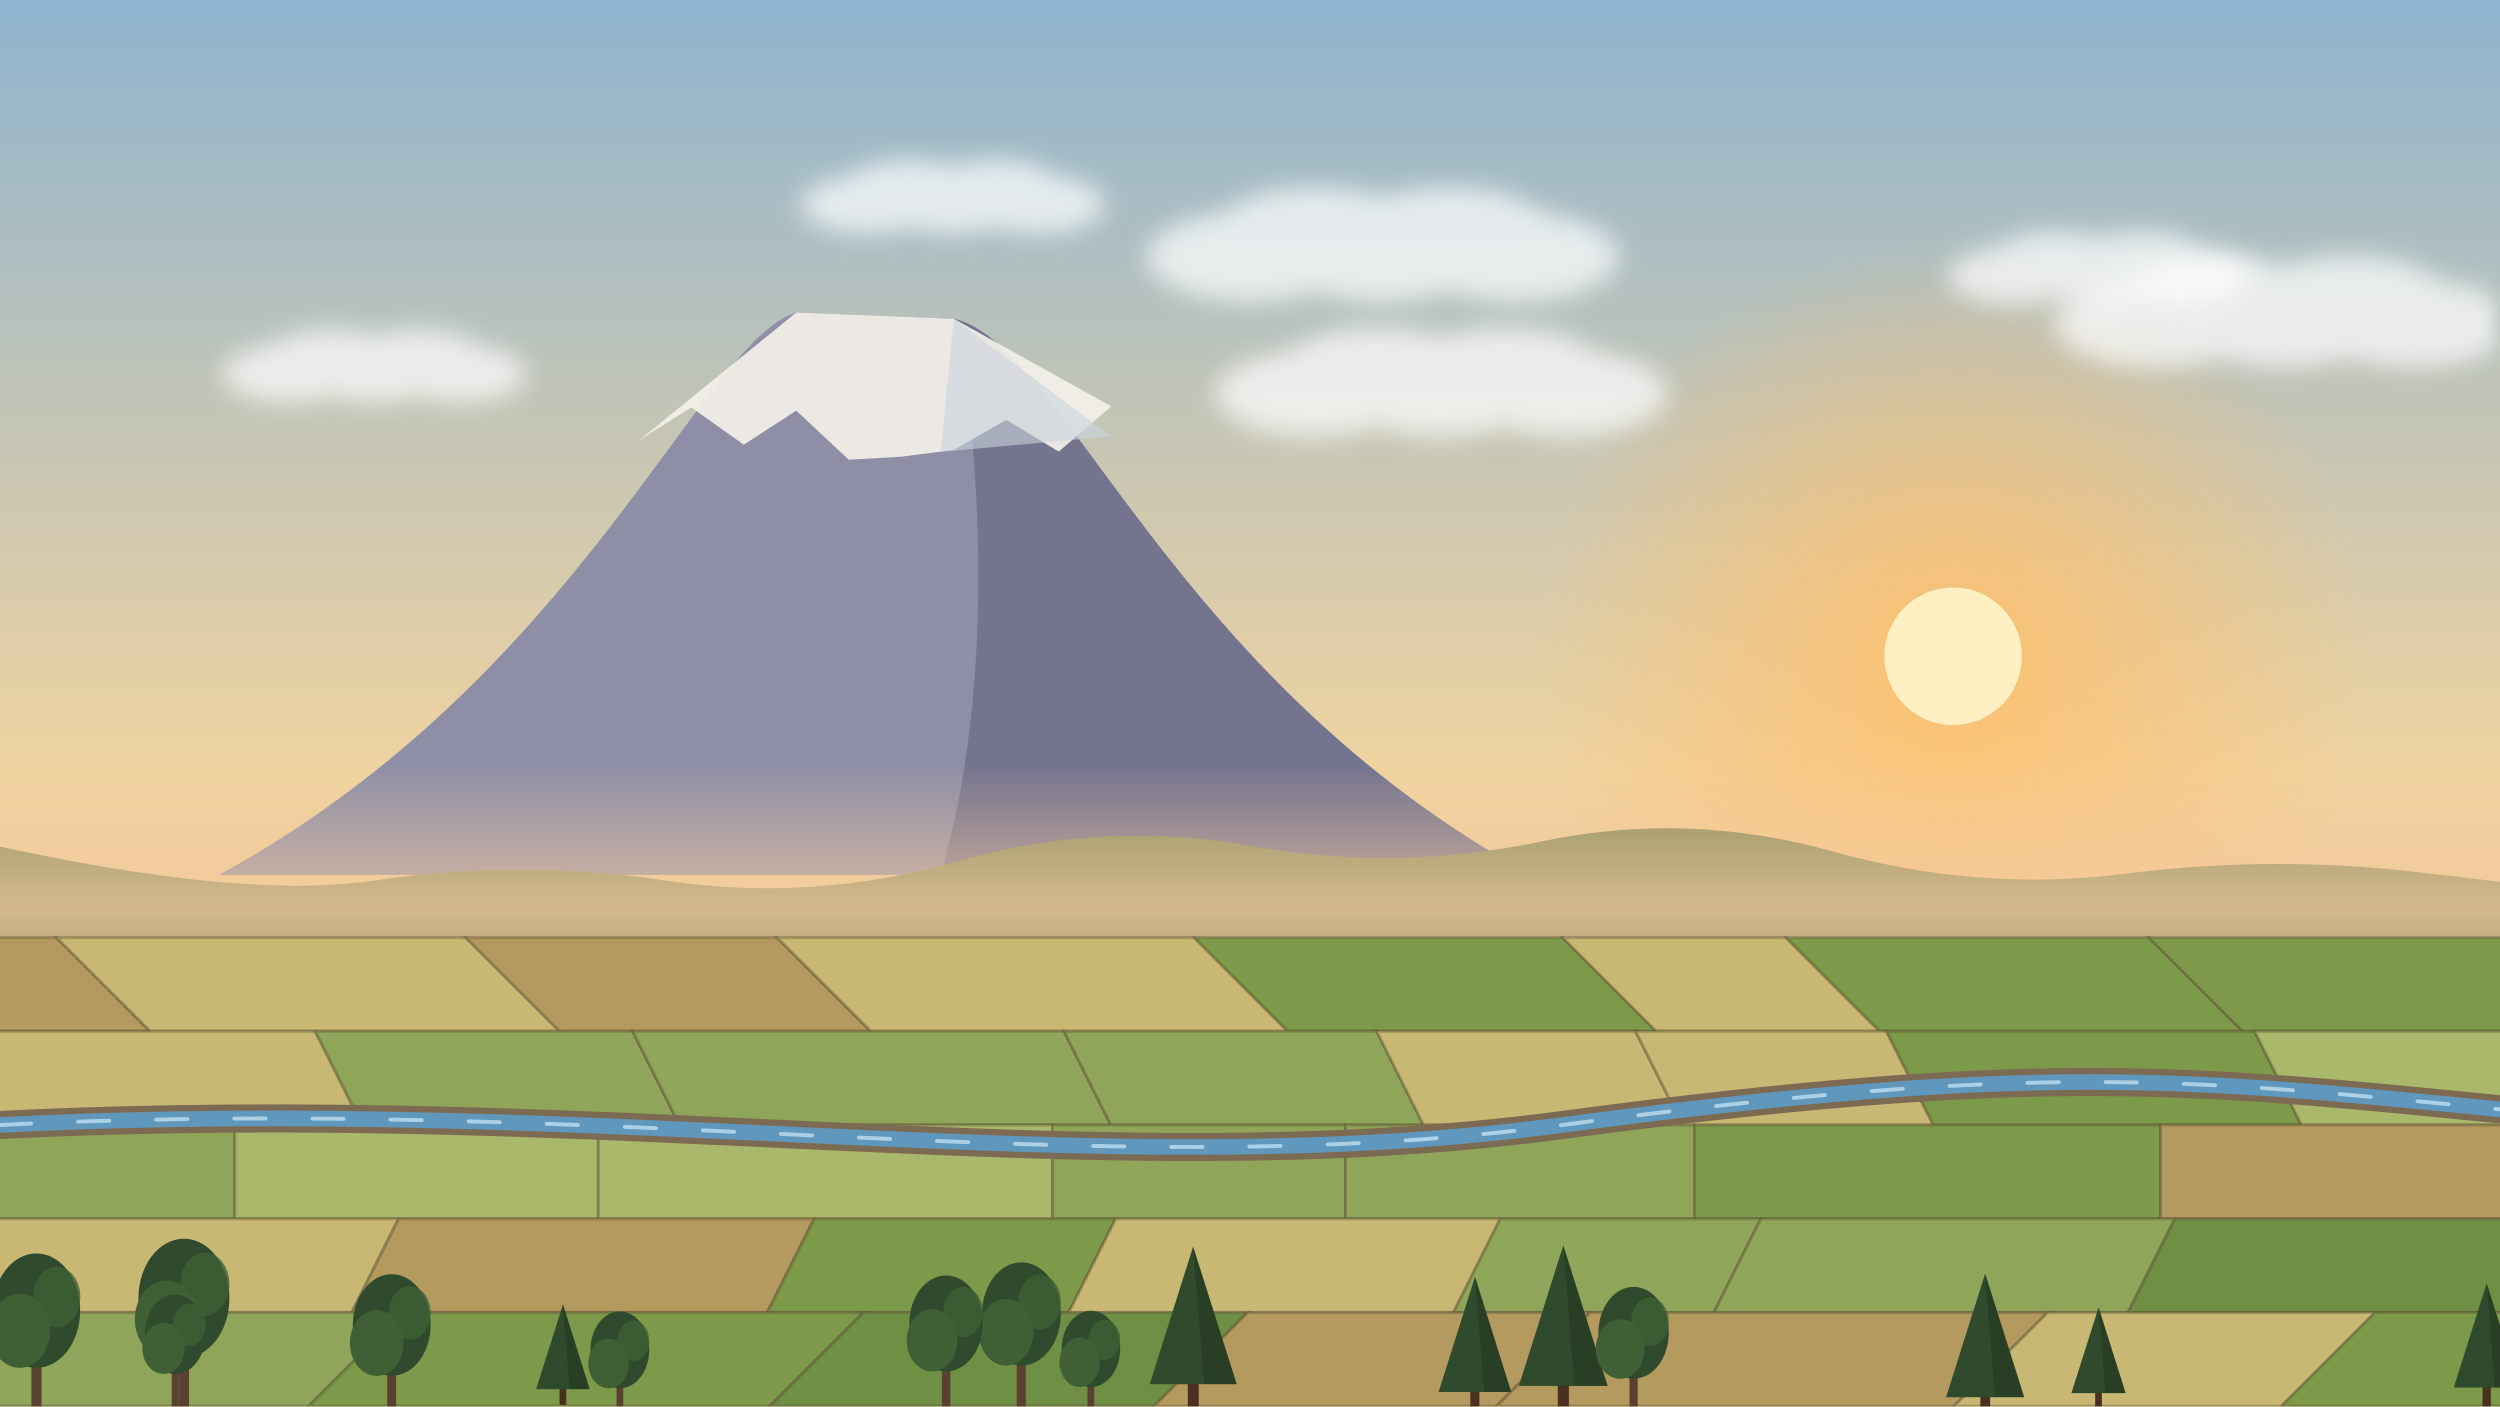
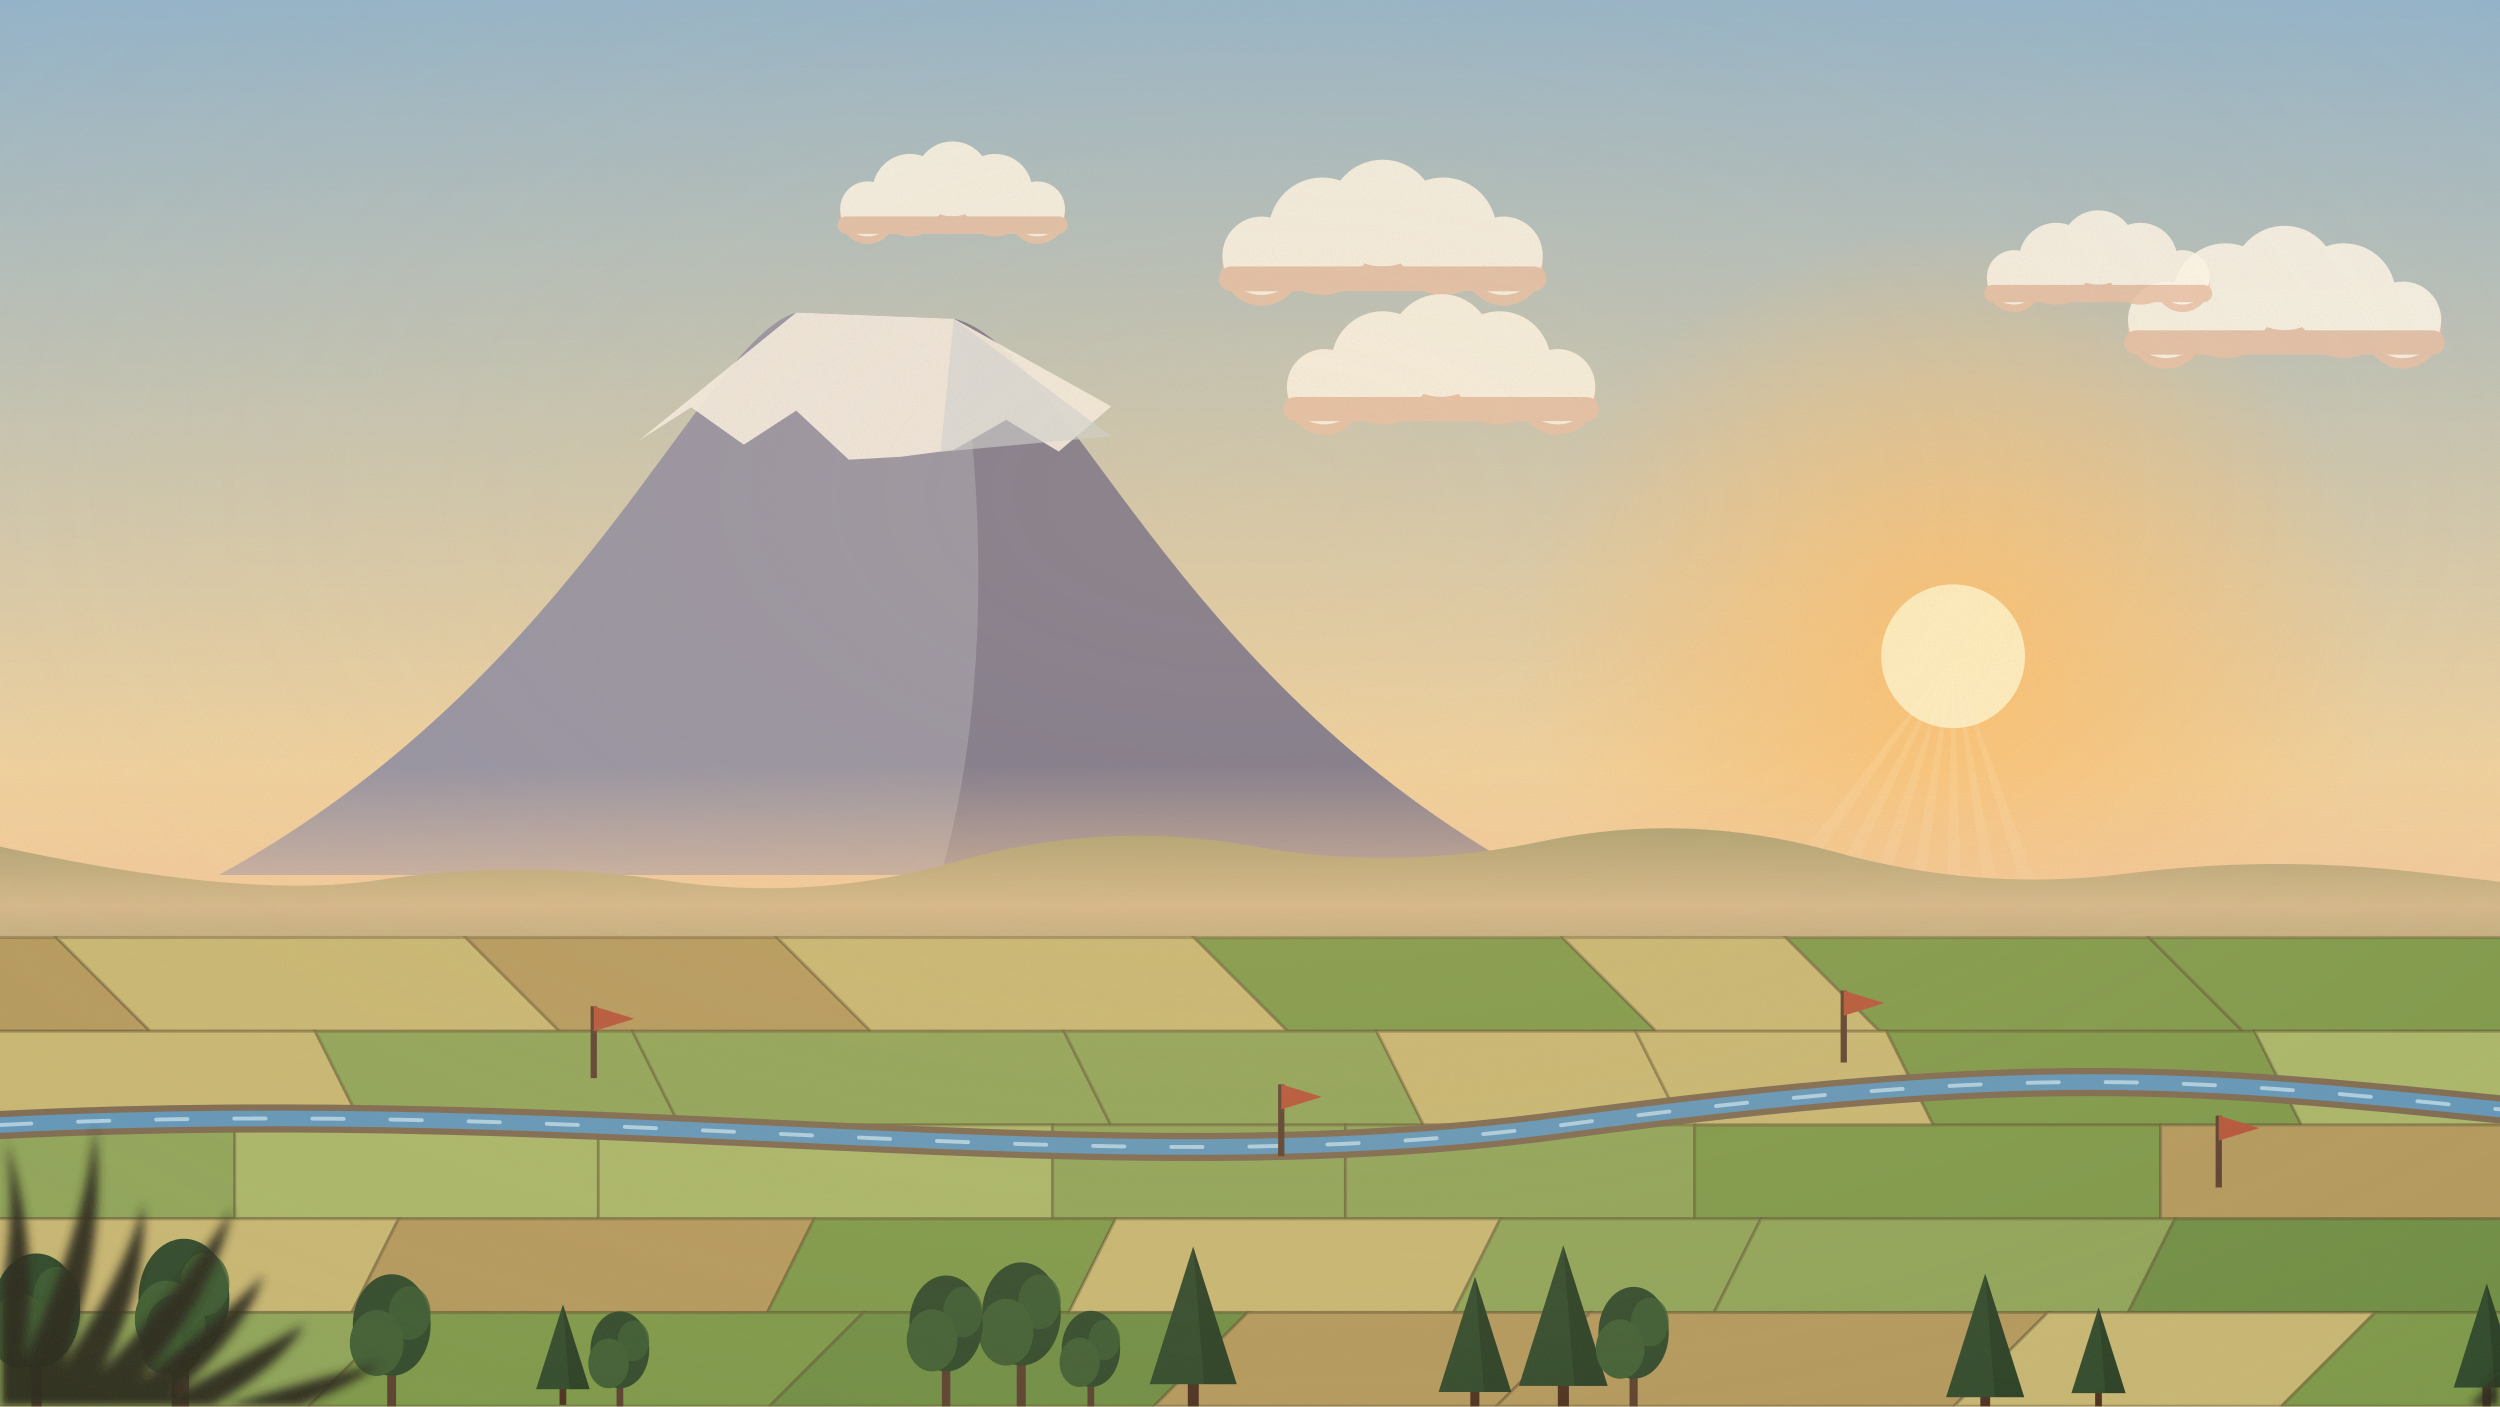
<svg xmlns="http://www.w3.org/2000/svg" viewBox="0 0 1600 900" preserveAspectRatio="xMidYMid slice">
  <defs>
    <filter id="blur" x="-50%" y="-50%" width="200%" height="200%">
      <feGaussianBlur stdDeviation="8" />
    </filter>
+     <filter id="dof" x="-20%" y="-20%" width="140%" height="140%">
+       <feGaussianBlur stdDeviation="3" />
+     </filter>
+     <filter id="grano">
+       <feTurbulence type="fractalNoise" baseFrequency=".8" numOctaves="2" stitchTiles="stitch" />
+       <feColorMatrix values="0 0 0 0 .35 0 0 0 0 .25 0 0 0 0 .15 0 0 0 .09 0" />
+     </filter>
+     <radialGradient id="luz" cx=".5" cy=".35" r=".8">
+       <stop offset="0" stop-color="#ffcf8a" stop-opacity=".18" />
+       <stop offset="1" stop-color="#ffcf8a" stop-opacity="0" />
+     </radialGradient>
    <linearGradient id="sky" x1="0" y1="0" x2="0" y2="1">
      <stop offset="0" stop-color="#8fb4cf" />
      <stop offset=".55" stop-color="#f0d3a0" />
      <stop offset="1" stop-color="#f2b878" />
    </linearGradient>
  </defs>
  <rect width="1600" height="900" fill="url(#sky)" />
  <radialGradient id="glow">
    <stop offset="0" stop-color="#ffbf6a" stop-opacity=".9" />
    <stop offset="1" stop-color="#ffbf6a" stop-opacity="0" />
  </radialGradient>
-   <circle cx="1250" cy="420" r="264" fill="url(#glow)" />
-   <circle cx="1250" cy="420" r="44" fill="#fff0c4" />
-   <g fill="#fff" opacity="0.7" filter="url(#blur)">
-     <ellipse cx="555.2" cy="130.8" rx="43.0" ry="18.6" />
-     <ellipse cx="582.4" cy="120.7" rx="43.0" ry="18.6" />
-     <ellipse cx="609.6" cy="130.8" rx="43.0" ry="18.6" />
-     <ellipse cx="636.8" cy="120.7" rx="43.0" ry="18.6" />
-     <ellipse cx="664.1" cy="130.8" rx="43.0" ry="18.6" />
-   </g>
-   <g fill="#fff" opacity="0.7" filter="url(#blur)">
-     <ellipse cx="1379.8" cy="207.1" rx="65.0" ry="28.2" />
-     <ellipse cx="1421.0" cy="192.0" rx="65.0" ry="28.2" />
-     <ellipse cx="1462.1" cy="207.1" rx="65.0" ry="28.2" />
-     <ellipse cx="1503.3" cy="192.0" rx="65.0" ry="28.2" />
-     <ellipse cx="1544.4" cy="207.1" rx="65.0" ry="28.2" />
-   </g>
-   <g fill="#fff" opacity="0.7" filter="url(#blur)">
-     <ellipse cx="800.4" cy="164.4" rx="66.7" ry="28.9" />
-     <ellipse cx="842.6" cy="148.8" rx="66.7" ry="28.9" />
-     <ellipse cx="884.9" cy="164.4" rx="66.7" ry="28.9" />
-     <ellipse cx="927.2" cy="148.8" rx="66.7" ry="28.9" />
-     <ellipse cx="969.4" cy="164.4" rx="66.7" ry="28.9" />
-   </g>
-   <g fill="#fff" opacity="0.7" filter="url(#blur)">
-     <ellipse cx="841.5" cy="251.9" rx="63.8" ry="27.6" />
-     <ellipse cx="881.9" cy="237.0" rx="63.8" ry="27.6" />
-     <ellipse cx="922.3" cy="251.9" rx="63.8" ry="27.6" />
-     <ellipse cx="962.7" cy="237.0" rx="63.8" ry="27.6" />
-     <ellipse cx="1003.1" cy="251.9" rx="63.8" ry="27.6" />
-   </g>
-   <g fill="#fff" opacity="0.7" filter="url(#blur)">
-     <ellipse cx="1289.0" cy="176.7" rx="42.5" ry="18.4" />
-     <ellipse cx="1316.0" cy="166.7" rx="42.5" ry="18.4" />
-     <ellipse cx="1342.9" cy="176.7" rx="42.5" ry="18.4" />
-     <ellipse cx="1369.8" cy="166.7" rx="42.5" ry="18.4" />
-     <ellipse cx="1396.7" cy="176.7" rx="42.5" ry="18.4" />
-   </g>
-   <g fill="#fff" opacity="0.7" filter="url(#blur)">
-     <ellipse cx="185.2" cy="239.1" rx="43.0" ry="18.6" />
-     <ellipse cx="212.5" cy="229.1" rx="43.0" ry="18.6" />
-     <ellipse cx="239.7" cy="239.1" rx="43.0" ry="18.6" />
-     <ellipse cx="267.0" cy="229.1" rx="43.0" ry="18.6" />
-     <ellipse cx="294.2" cy="239.1" rx="43.0" ry="18.6" />
+   <circle cx="1250" cy="420" r="276" fill="url(#glow)" />
+   <circle cx="1250" cy="420" r="46" fill="#fff0c4" />
+   <g style="mix-blend-mode:screen">
+     <polygon points="1250,420 1728.8,1735.6 1647.6,1762.3" fill="#ffe2b0" opacity="0.14" />
+     <polygon points="1250,420 1517.1,1794.3 1432.7,1808.0" fill="#ffe2b0" opacity="0.14" />
+     <polygon points="1250,420 1298.9,1819.1 1213.4,1819.5" fill="#ffe2b0" opacity="0.14" />
+     <polygon points="1250,420 1079.4,1809.6 994.9,1796.6" fill="#ffe2b0" opacity="0.14" />
+     <polygon points="1250,420 864.1,1765.8 782.7,1739.7" fill="#ffe2b0" opacity="0.14" />
+     <polygon points="1250,420 658.3,1688.8 582.0,1650.3" fill="#ffe2b0" opacity="0.14" />
+     <polygon points="1250,420 467.1,1580.7 397.7,1530.7" fill="#ffe2b0" opacity="0.14" />
+   </g>
+   <g opacity="0.85">
+     <g fill="#e8c0a8">
+       <circle cx="555.3" cy="138.5" r="17.6" />
+       <circle cx="582.4" cy="127.3" r="24.0" />
+       <circle cx="609.6" cy="119.3" r="24.0" />
+       <circle cx="636.8" cy="127.3" r="24.0" />
+       <circle cx="664.0" cy="138.5" r="17.6" />
+     </g>
+     <g fill="#fffaf0" transform="translate(0,-4.8)">
+       <circle cx="555.3" cy="138.5" r="17.6" />
+       <circle cx="582.4" cy="127.3" r="24.0" />
+       <circle cx="609.6" cy="119.3" r="24.0" />
+       <circle cx="636.8" cy="127.3" r="24.0" />
+       <circle cx="664.0" cy="138.5" r="17.6" />
+     </g>
+     <rect x="536.1" y="138.5" width="147.1" height="11.2" rx="5.6" fill="#e8c0a8" />
+   </g>
+   <g opacity="0.85">
+     <g fill="#e8c0a8">
+       <circle cx="1386.4" cy="211.4" r="24.5" />
+       <circle cx="1424.3" cy="195.8" r="33.4" />
+       <circle cx="1462.1" cy="184.6" r="33.4" />
+       <circle cx="1500.0" cy="195.8" r="33.4" />
+       <circle cx="1537.9" cy="211.4" r="24.5" />
+     </g>
+     <g fill="#fffaf0" transform="translate(0,-6.7)">
+       <circle cx="1386.4" cy="211.4" r="24.5" />
+       <circle cx="1424.3" cy="195.8" r="33.4" />
+       <circle cx="1462.1" cy="184.6" r="33.4" />
+       <circle cx="1500.0" cy="195.8" r="33.4" />
+       <circle cx="1537.9" cy="211.4" r="24.5" />
+     </g>
+     <rect x="1359.6" y="211.4" width="205.0" height="15.6" rx="7.8" fill="#e8c0a8" />
+   </g>
+   <g opacity="0.85">
+     <g fill="#e8c0a8">
+       <circle cx="807.4" cy="170.5" r="25.1" />
+       <circle cx="846.2" cy="154.6" r="34.2" />
+       <circle cx="884.9" cy="143.2" r="34.2" />
+       <circle cx="923.6" cy="154.6" r="34.2" />
+       <circle cx="962.3" cy="170.5" r="25.1" />
+     </g>
+     <g fill="#fffaf0" transform="translate(0,-6.8)">
+       <circle cx="807.4" cy="170.5" r="25.1" />
+       <circle cx="846.2" cy="154.6" r="34.2" />
+       <circle cx="884.9" cy="143.2" r="34.2" />
+       <circle cx="923.6" cy="154.6" r="34.2" />
+       <circle cx="962.3" cy="170.5" r="25.1" />
+     </g>
+     <rect x="780.1" y="170.5" width="209.6" height="15.9" rx="8.0" fill="#e8c0a8" />
+   </g>
+   <g opacity="0.85">
+     <g fill="#e8c0a8">
+       <circle cx="847.7" cy="254.1" r="24.1" />
+       <circle cx="885.0" cy="238.7" r="32.9" />
+       <circle cx="922.3" cy="227.7" r="32.9" />
+       <circle cx="959.6" cy="238.7" r="32.9" />
+       <circle cx="996.9" cy="254.1" r="24.1" />
+     </g>
+     <g fill="#fffaf0" transform="translate(0,-6.6)">
+       <circle cx="847.7" cy="254.1" r="24.1" />
+       <circle cx="885.0" cy="238.7" r="32.9" />
+       <circle cx="922.3" cy="227.7" r="32.9" />
+       <circle cx="959.6" cy="238.7" r="32.9" />
+       <circle cx="996.9" cy="254.1" r="24.1" />
+     </g>
+     <rect x="821.4" y="254.1" width="201.8" height="15.4" rx="7.7" fill="#e8c0a8" />
+   </g>
+   <g opacity="0.85">
+     <g fill="#e8c0a8">
+       <circle cx="1289.0" cy="182.3" r="17.4" />
+       <circle cx="1315.9" cy="171.2" r="23.8" />
+       <circle cx="1342.9" cy="163.2" r="23.8" />
+       <circle cx="1369.8" cy="171.2" r="23.8" />
+       <circle cx="1396.8" cy="182.3" r="17.4" />
+     </g>
+     <g fill="#fffaf0" transform="translate(0,-4.8)">
+       <circle cx="1289.0" cy="182.3" r="17.4" />
+       <circle cx="1315.9" cy="171.2" r="23.8" />
+       <circle cx="1342.9" cy="163.2" r="23.8" />
+       <circle cx="1369.8" cy="171.2" r="23.8" />
+       <circle cx="1396.8" cy="182.3" r="17.4" />
+     </g>
+     <rect x="1269.9" y="182.3" width="145.9" height="11.1" rx="5.6" fill="#e8c0a8" />
  </g>
  <path d="M140,560 C371.0,434.0 449.12,218 509.6,200 L610.4,204 C680.96,220 749.0,434.0 980,560 Z" fill="#8e8fa6" />
  <path d="M610.4,204 C680.96,220 749.0,434.0 980,560 L602.0,560 C644.0,416.0 620.48,240 610.4,204 Z" fill="#605f7c" opacity=".55" />
  <polygon points="509.6,200 408.8,282.0 442.4,260.7 476.0,284.6 509.6,262.8 543.2,294.2 576.8,292.3 610.4,287.9 644.0,268.7 677.6,289.0 711.2,260.1 610.4,204" fill="#f4f1ea" opacity=".92" />
  <polygon points="610.4,204 711.2,279.2 602.0,289.2" fill="#c9d3dc" opacity=".6" />
  <path d="M-40,910 L-40.0,532.7 Q146.7,577.5 240.0,563.5 Q333.3,549.5 426.7,563.6 Q520.0,577.7 613.3,551.1 Q706.7,524.5 800.0,541.3 Q893.3,558.1 986.7,538.5 Q1080.0,518.9 1173.3,545.0 Q1266.7,571.1 1360.0,559.2 Q1453.3,547.3 1546.7,558.1 L1640.0,569.0 L1640,910 Z" fill="#8a8f5e" />
  <linearGradient id="hz580" x1="0" y1="0" x2="0" y2="1">
    <stop offset="0" stop-color="#f4caa0" stop-opacity="0" />
    <stop offset=".5" stop-color="#f4caa0" stop-opacity="0.7" />
    <stop offset="1" stop-color="#f4caa0" stop-opacity="0" />
  </linearGradient>
  <rect x="0" y="490" width="1600" height="180" fill="url(#hz580)" />
  <polygon points="-50.0,660.0 96.2,660.0 36.2,600.0 -110.0,600.0" fill="#b49a5e" stroke="#5a4a30" stroke-width="2" stroke-opacity=".35" />
  <polygon points="96.2,660.0 358.2,660.0 298.2,600.0 36.2,600.0" fill="#c8b874" stroke="#5a4a30" stroke-width="2" stroke-opacity=".35" />
  <polygon points="358.2,660.0 557.4,660.0 497.4,600.0 298.2,600.0" fill="#b49a5e" stroke="#5a4a30" stroke-width="2" stroke-opacity=".35" />
  <polygon points="557.4,660.0 824.3,660.0 764.3,600.0 497.4,600.0" fill="#c8b874" stroke="#5a4a30" stroke-width="2" stroke-opacity=".35" />
  <polygon points="824.3,660.0 1060.1,660.0 1000.1,600.0 764.3,600.0" fill="#7d9a4a" stroke="#5a4a30" stroke-width="2" stroke-opacity=".35" />
  <polygon points="1060.1,660.0 1203.1,660.0 1143.1,600.0 1000.1,600.0" fill="#c8b874" stroke="#5a4a30" stroke-width="2" stroke-opacity=".35" />
  <polygon points="1203.1,660.0 1435.4,660.0 1375.4,600.0 1143.1,600.0" fill="#7d9a4a" stroke="#5a4a30" stroke-width="2" stroke-opacity=".35" />
  <polygon points="1435.4,660.0 1711.8,660.0 1651.8,600.0 1375.4,600.0" fill="#7d9a4a" stroke="#5a4a30" stroke-width="2" stroke-opacity=".35" />
  <polygon points="-50.0,720.0 231.8,720.0 201.8,660.0 -80.0,660.0" fill="#c8b874" stroke="#5a4a30" stroke-width="2" stroke-opacity=".35" />
  <polygon points="231.8,720.0 434.9,720.0 404.9,660.0 201.8,660.0" fill="#8fa65a" stroke="#5a4a30" stroke-width="2" stroke-opacity=".35" />
  <polygon points="434.9,720.0 711.0,720.0 681.0,660.0 404.9,660.0" fill="#8fa65a" stroke="#5a4a30" stroke-width="2" stroke-opacity=".35" />
  <polygon points="711.0,720.0 911.1,720.0 881.1,660.0 681.0,660.0" fill="#8fa65a" stroke="#5a4a30" stroke-width="2" stroke-opacity=".35" />
  <polygon points="911.1,720.0 1076.8,720.0 1046.8,660.0 881.1,660.0" fill="#c8b874" stroke="#5a4a30" stroke-width="2" stroke-opacity=".35" />
  <polygon points="1076.8,720.0 1237.4,720.0 1207.4,660.0 1046.8,660.0" fill="#c8b874" stroke="#5a4a30" stroke-width="2" stroke-opacity=".35" />
  <polygon points="1237.4,720.0 1473.0,720.0 1443.0,660.0 1207.4,660.0" fill="#7d9a4a" stroke="#5a4a30" stroke-width="2" stroke-opacity=".35" />
  <polygon points="1473.0,720.0 1656.5,720.0 1626.5,660.0 1443.0,660.0" fill="#a9b86a" stroke="#5a4a30" stroke-width="2" stroke-opacity=".35" />
  <polygon points="-50.0,780.0 150.3,780.0 150.3,720.0 -50.0,720.0" fill="#8fa65a" stroke="#5a4a30" stroke-width="2" stroke-opacity=".35" />
  <polygon points="150.3,780.0 383.0,780.0 383.0,720.0 150.3,720.0" fill="#a9b86a" stroke="#5a4a30" stroke-width="2" stroke-opacity=".35" />
  <polygon points="383.0,780.0 673.7,780.0 673.7,720.0 383.0,720.0" fill="#a9b86a" stroke="#5a4a30" stroke-width="2" stroke-opacity=".35" />
  <polygon points="673.7,780.0 861.1,780.0 861.1,720.0 673.7,720.0" fill="#8fa65a" stroke="#5a4a30" stroke-width="2" stroke-opacity=".35" />
  <polygon points="861.1,780.0 1084.6,780.0 1084.6,720.0 861.1,720.0" fill="#8fa65a" stroke="#5a4a30" stroke-width="2" stroke-opacity=".35" />
  <polygon points="1084.6,780.0 1382.8,780.0 1382.8,720.0 1084.6,720.0" fill="#7d9a4a" stroke="#5a4a30" stroke-width="2" stroke-opacity=".35" />
  <polygon points="1382.8,780.0 1627.4,780.0 1627.4,720.0 1382.8,720.0" fill="#b49a5e" stroke="#5a4a30" stroke-width="2" stroke-opacity=".35" />
  <polygon points="1627.4,780.0 1876.1,780.0 1876.1,720.0 1627.4,720.0" fill="#8fa65a" stroke="#5a4a30" stroke-width="2" stroke-opacity=".35" />
  <polygon points="-50.0,840.0 225.2,840.0 255.2,780.0 -20.0,780.0" fill="#c8b874" stroke="#5a4a30" stroke-width="2" stroke-opacity=".35" />
  <polygon points="225.2,840.0 491.1,840.0 521.1,780.0 255.2,780.0" fill="#b49a5e" stroke="#5a4a30" stroke-width="2" stroke-opacity=".35" />
  <polygon points="491.1,840.0 684.1,840.0 714.1,780.0 521.1,780.0" fill="#7d9a4a" stroke="#5a4a30" stroke-width="2" stroke-opacity=".35" />
  <polygon points="684.1,840.0 930.3,840.0 960.3,780.0 714.1,780.0" fill="#c8b874" stroke="#5a4a30" stroke-width="2" stroke-opacity=".35" />
  <polygon points="930.3,840.0 1097.0,840.0 1127.0,780.0 960.3,780.0" fill="#8fa65a" stroke="#5a4a30" stroke-width="2" stroke-opacity=".35" />
  <polygon points="1097.0,840.0 1362.0,840.0 1392.0,780.0 1127.0,780.0" fill="#8fa65a" stroke="#5a4a30" stroke-width="2" stroke-opacity=".35" />
  <polygon points="1362.0,840.0 1642.2,840.0 1672.2,780.0 1392.0,780.0" fill="#6f8f45" stroke="#5a4a30" stroke-width="2" stroke-opacity=".35" />
  <polygon points="1642.2,840.0 1841.1,840.0 1871.1,780.0 1672.2,780.0" fill="#a9b86a" stroke="#5a4a30" stroke-width="2" stroke-opacity=".35" />
  <polygon points="-50.0,900.0 197.5,900.0 257.5,840.0 10.0,840.0" fill="#8fa65a" stroke="#5a4a30" stroke-width="2" stroke-opacity=".35" />
  <polygon points="197.5,900.0 492.6,900.0 552.6,840.0 257.5,840.0" fill="#7d9a4a" stroke="#5a4a30" stroke-width="2" stroke-opacity=".35" />
  <polygon points="492.6,900.0 738.6,900.0 798.6,840.0 552.6,840.0" fill="#6f8f45" stroke="#5a4a30" stroke-width="2" stroke-opacity=".35" />
  <polygon points="738.6,900.0 957.8,900.0 1017.8,840.0 798.6,840.0" fill="#b49a5e" stroke="#5a4a30" stroke-width="2" stroke-opacity=".35" />
  <polygon points="957.8,900.0 1250.6,900.0 1310.6,840.0 1017.8,840.0" fill="#b49a5e" stroke="#5a4a30" stroke-width="2" stroke-opacity=".35" />
  <polygon points="1250.6,900.0 1460.1,900.0 1520.1,840.0 1310.6,840.0" fill="#c8b874" stroke="#5a4a30" stroke-width="2" stroke-opacity=".35" />
  <polygon points="1460.1,900.0 1754.7,900.0 1814.7,840.0 1520.1,840.0" fill="#7d9a4a" stroke="#5a4a30" stroke-width="2" stroke-opacity=".35" />
  <path d="M0,720 C400,700 700,760 1000,720 S1400,690 1600,710" fill="none" stroke="#7d6a52" stroke-width="18" stroke-linecap="round" />
  <path d="M0,720 C400,700 700,760 1000,720 S1400,690 1600,710" fill="none" stroke="#5f97bd" stroke-width="10" stroke-linecap="round" />
  <path d="M0,720 C400,700 700,760 1000,720 S1400,690 1600,710" fill="none" stroke="#bfe0f0" stroke-width="2.5" stroke-linecap="round" stroke-dasharray="20 30" opacity=".8" />
  <g>
+     <line x1="380" y1="690" x2="380" y2="644" stroke="#5a4030" stroke-width="4" />
+     <polygon points="380,644 406,652 380,660" fill="#b5553a" />
+   </g>
+   <g>
+     <line x1="820" y1="740" x2="820" y2="694" stroke="#5a4030" stroke-width="4" />
+     <polygon points="820,694 846,702 820,710" fill="#b5553a" />
+   </g>
+   <g>
+     <line x1="1180" y1="680" x2="1180" y2="634" stroke="#5a4030" stroke-width="4" />
+     <polygon points="1180,634 1206,642 1180,650" fill="#b5553a" />
+   </g>
+   <g>
+     <line x1="1420" y1="760" x2="1420" y2="714" stroke="#5a4030" stroke-width="4" />
+     <polygon points="1420,714 1446,722 1420,730" fill="#b5553a" />
+   </g>
+   <g>
    <rect x="650.7" y="862.3" width="5.8" height="38.8" fill="#5a4030" />
    <ellipse cx="653.7" cy="840.9" rx="25.2" ry="33.0" fill="#2f4a2c" />
    <ellipse cx="643.9" cy="852.6" rx="17.5" ry="21.4" fill="#3f5f34" />
    <ellipse cx="665.3" cy="833.2" rx="13.6" ry="17.5" fill="#3f5f34" opacity=".8" />
  </g>
  <g>
    <rect x="358.1" y="887.7" width="4.3" height="11.4" fill="#4a3020" />
    <polygon points="343.1,889.1 360.3,834.8 377.4,889.1" fill="#2f4a2c" />
    <polygon points="360.3,834.8 377.4,889.1 364.5,889.1" fill="#000" opacity=".15" />
  </g>
  <g>
    <rect x="247.8" y="869.0" width="5.7" height="38.3" fill="#5a4030" />
    <ellipse cx="250.7" cy="848.0" rx="24.9" ry="32.5" fill="#2f4a2c" />
    <ellipse cx="241.1" cy="859.5" rx="17.2" ry="21.1" fill="#3f5f34" />
    <ellipse cx="262.2" cy="840.3" rx="13.4" ry="17.2" fill="#3f5f34" opacity=".8" />
  </g>
  <g>
    <rect x="602.8" y="866.8" width="5.4" height="36.1" fill="#5a4030" />
    <ellipse cx="605.5" cy="847.0" rx="23.5" ry="30.7" fill="#2f4a2c" />
    <ellipse cx="596.5" cy="857.8" rx="16.2" ry="19.9" fill="#3f5f34" />
    <ellipse cx="616.3" cy="839.7" rx="12.6" ry="16.2" fill="#3f5f34" opacity=".8" />
  </g>
  <g>
    <rect x="114.3" y="855.5" width="6.7" height="44.8" fill="#5a4030" />
    <ellipse cx="117.7" cy="830.9" rx="29.1" ry="38.1" fill="#2f4a2c" />
    <ellipse cx="106.5" cy="844.3" rx="20.2" ry="24.7" fill="#3f5f34" />
    <ellipse cx="131.1" cy="821.9" rx="15.7" ry="20.2" fill="#3f5f34" opacity=".8" />
  </g>
  <g>
    <rect x="109.9" y="870.4" width="4.5" height="29.9" fill="#5a4030" />
    <ellipse cx="112.1" cy="854.0" rx="19.4" ry="25.4" fill="#2f4a2c" />
    <ellipse cx="104.6" cy="862.9" rx="13.5" ry="16.4" fill="#3f5f34" />
    <ellipse cx="121.1" cy="848.0" rx="10.5" ry="13.5" fill="#3f5f34" opacity=".8" />
  </g>
  <g>
    <rect x="997.0" y="884.7" width="7.1" height="19.0" fill="#4a3020" />
    <polygon points="972.1,887.0 1000.5,797.0 1028.9,887.0" fill="#2f4a2c" />
    <polygon points="1000.5,797.0 1028.9,887.0 1007.6,887.0" fill="#000" opacity=".15" />
  </g>
  <g>
    <rect x="760.2" y="883.6" width="7.0" height="18.5" fill="#4a3020" />
    <polygon points="735.8,885.9 763.6,797.8 791.5,885.9" fill="#2f4a2c" />
    <polygon points="763.6,797.8 791.5,885.9 770.6,885.9" fill="#000" opacity=".15" />
  </g>
  <g>
    <rect x="394.6" y="879.8" width="4.3" height="29.0" fill="#5a4030" />
    <ellipse cx="396.7" cy="863.9" rx="18.8" ry="24.6" fill="#2f4a2c" />
    <ellipse cx="389.5" cy="872.6" rx="13.0" ry="15.9" fill="#3f5f34" />
    <ellipse cx="405.4" cy="858.1" rx="10.1" ry="13.0" fill="#3f5f34" opacity=".8" />
  </g>
  <g>
    <rect x="696.0" y="879.1" width="4.3" height="28.8" fill="#5a4030" />
    <ellipse cx="698.2" cy="863.3" rx="18.7" ry="24.4" fill="#2f4a2c" />
    <ellipse cx="691.0" cy="871.9" rx="12.9" ry="15.8" fill="#3f5f34" />
    <ellipse cx="706.8" cy="857.5" rx="10.1" ry="12.9" fill="#3f5f34" opacity=".8" />
  </g>
  <g>
    <rect x="1042.9" y="872.0" width="5.2" height="34.6" fill="#5a4030" />
    <ellipse cx="1045.5" cy="853.0" rx="22.5" ry="29.4" fill="#2f4a2c" />
    <ellipse cx="1036.9" cy="863.4" rx="15.6" ry="19.0" fill="#3f5f34" />
    <ellipse cx="1055.9" cy="846.1" rx="12.1" ry="15.6" fill="#3f5f34" opacity=".8" />
  </g>
  <g>
    <rect x="941.0" y="888.9" width="5.8" height="15.5" fill="#4a3020" />
    <polygon points="920.7,890.9 944.0,817.1 967.2,890.9" fill="#2f4a2c" />
    <polygon points="944.0,817.1 967.2,890.9 949.8,890.9" fill="#000" opacity=".15" />
  </g>
  <g>
    <rect x="1267.4" y="892.2" width="6.3" height="16.7" fill="#4a3020" />
    <polygon points="1245.5,894.2 1270.5,815.1 1295.5,894.2" fill="#2f4a2c" />
    <polygon points="1270.5,815.1 1295.5,894.2 1276.7,894.2" fill="#000" opacity=".15" />
  </g>
  <g>
    <rect x="1340.9" y="890.1" width="4.3" height="11.5" fill="#4a3020" />
    <polygon points="1325.7,891.6 1343.1,836.7 1360.4,891.6" fill="#2f4a2c" />
    <polygon points="1343.1,836.7 1360.4,891.6 1347.4,891.6" fill="#000" opacity=".15" />
  </g>
  <g>
    <rect x="20.1" y="862.4" width="6.5" height="43.1" fill="#5a4030" />
    <ellipse cx="23.3" cy="838.8" rx="28.0" ry="36.6" fill="#2f4a2c" />
    <ellipse cx="12.6" cy="851.7" rx="19.4" ry="23.7" fill="#3f5f34" />
    <ellipse cx="36.3" cy="830.1" rx="15.1" ry="19.4" fill="#3f5f34" opacity=".8" />
  </g>
  <g>
    <rect x="1588.8" y="886.3" width="5.3" height="14.1" fill="#4a3020" />
    <polygon points="1570.4,888.0 1591.5,821.3 1612.5,888.0" fill="#2f4a2c" />
    <polygon points="1591.5,821.3 1612.5,888.0 1596.7,888.0" fill="#000" opacity=".15" />
  </g>
+   <g filter="url(#dof)" opacity=".95">
+     <path d="M-30,930 Q16.9,814.2 3.8,728.5 Q36.9,834.2 -2,930 Z" fill="#2a2a1c" />
+     <path d="M-16,930 Q52.3,810.1 60.7,720.3 Q72.3,830.1 12,930 Z" fill="#2a2a1c" />
+     <path d="M-2,930 Q75.0,834.8 92.0,769.6 Q95.0,854.8 26,930 Z" fill="#2a2a1c" />
+     <path d="M12,930 Q110.4,836.7 148.7,773.4 Q130.4,856.7 40,930 Z" fill="#2a2a1c" />
+     <path d="M26,930 Q127.4,858.1 168.8,816.3 Q147.4,878.1 54,930 Z" fill="#2a2a1c" />
+     <path d="M40,930 Q147.5,873.9 195.0,847.7 Q167.5,893.9 68,930 Z" fill="#2a2a1c" />
+     <path d="M54,930 Q178.9,886.3 243.7,872.7 Q198.9,906.3 82,930 Z" fill="#2a2a1c" />
+     <path d="M1630,930 Q1615.7,821.1 1661.4,742.2 Q1595.7,841.1 1602,930 Z" fill="#2a2a1c" />
+     <path d="M1616,930 Q1621.5,817.6 1687.0,735.2 Q1601.5,837.6 1588,930 Z" fill="#2a2a1c" />
+     <path d="M1602,930 Q1634.8,809.5 1727.5,719.1 Q1614.8,829.5 1574,930 Z" fill="#2a2a1c" />
+     <path d="M1588,930 Q1617.1,846.7 1706.1,793.3 Q1597.1,866.7 1560,930 Z" fill="#2a2a1c" />
+     <path d="M1574,930 Q1635.5,843.5 1757.0,787.0 Q1615.5,863.5 1546,930 Z" fill="#2a2a1c" />
+     <path d="M1560,930 Q1612.5,871.5 1725.1,843.0 Q1592.5,891.5 1532,930 Z" fill="#2a2a1c" />
+     <path d="M1546,930 Q1633.2,880.8 1780.4,861.6 Q1613.2,900.8 1518,930 Z" fill="#2a2a1c" />
+   </g>
+   <rect width="1600" height="900" fill="url(#luz)" />
+   <rect width="1600" height="900" filter="url(#grano)" />
</svg>
